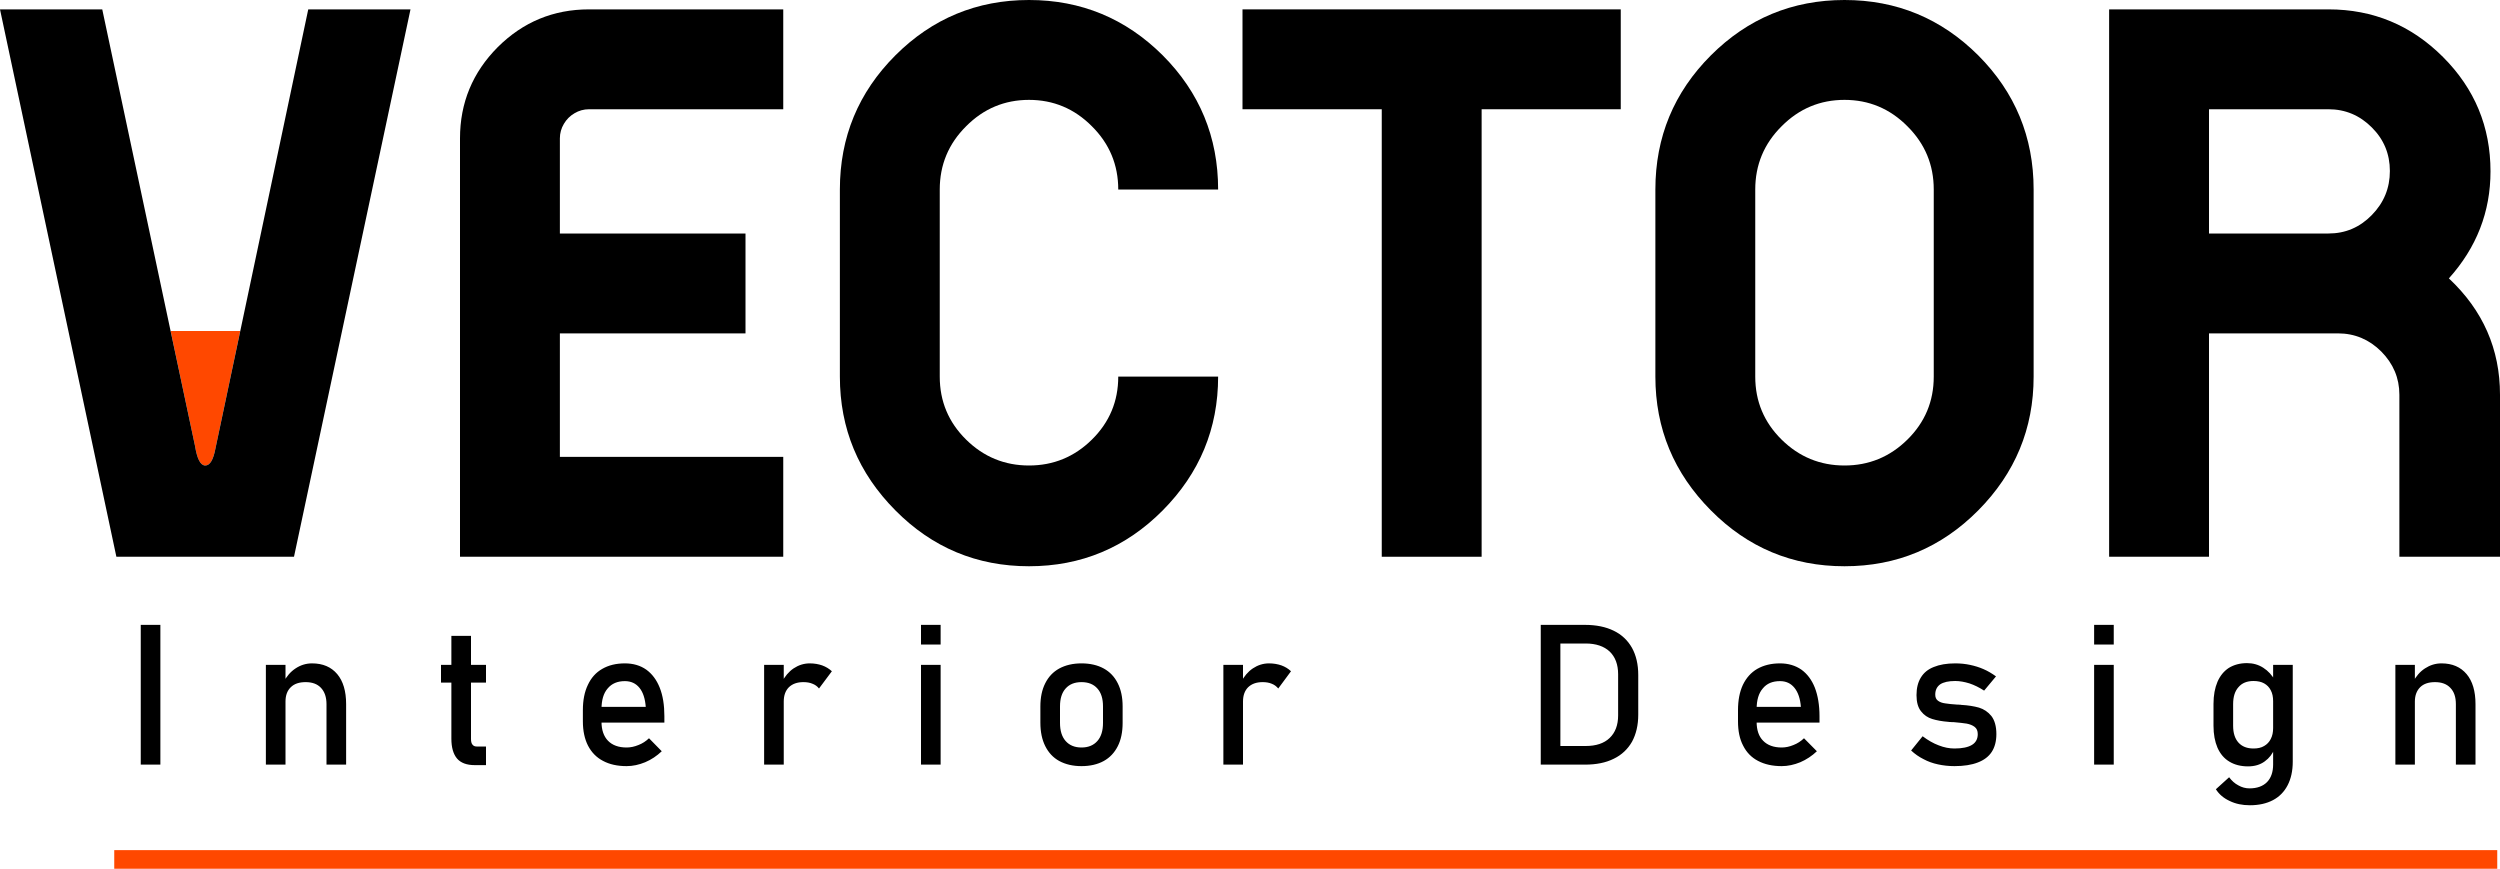
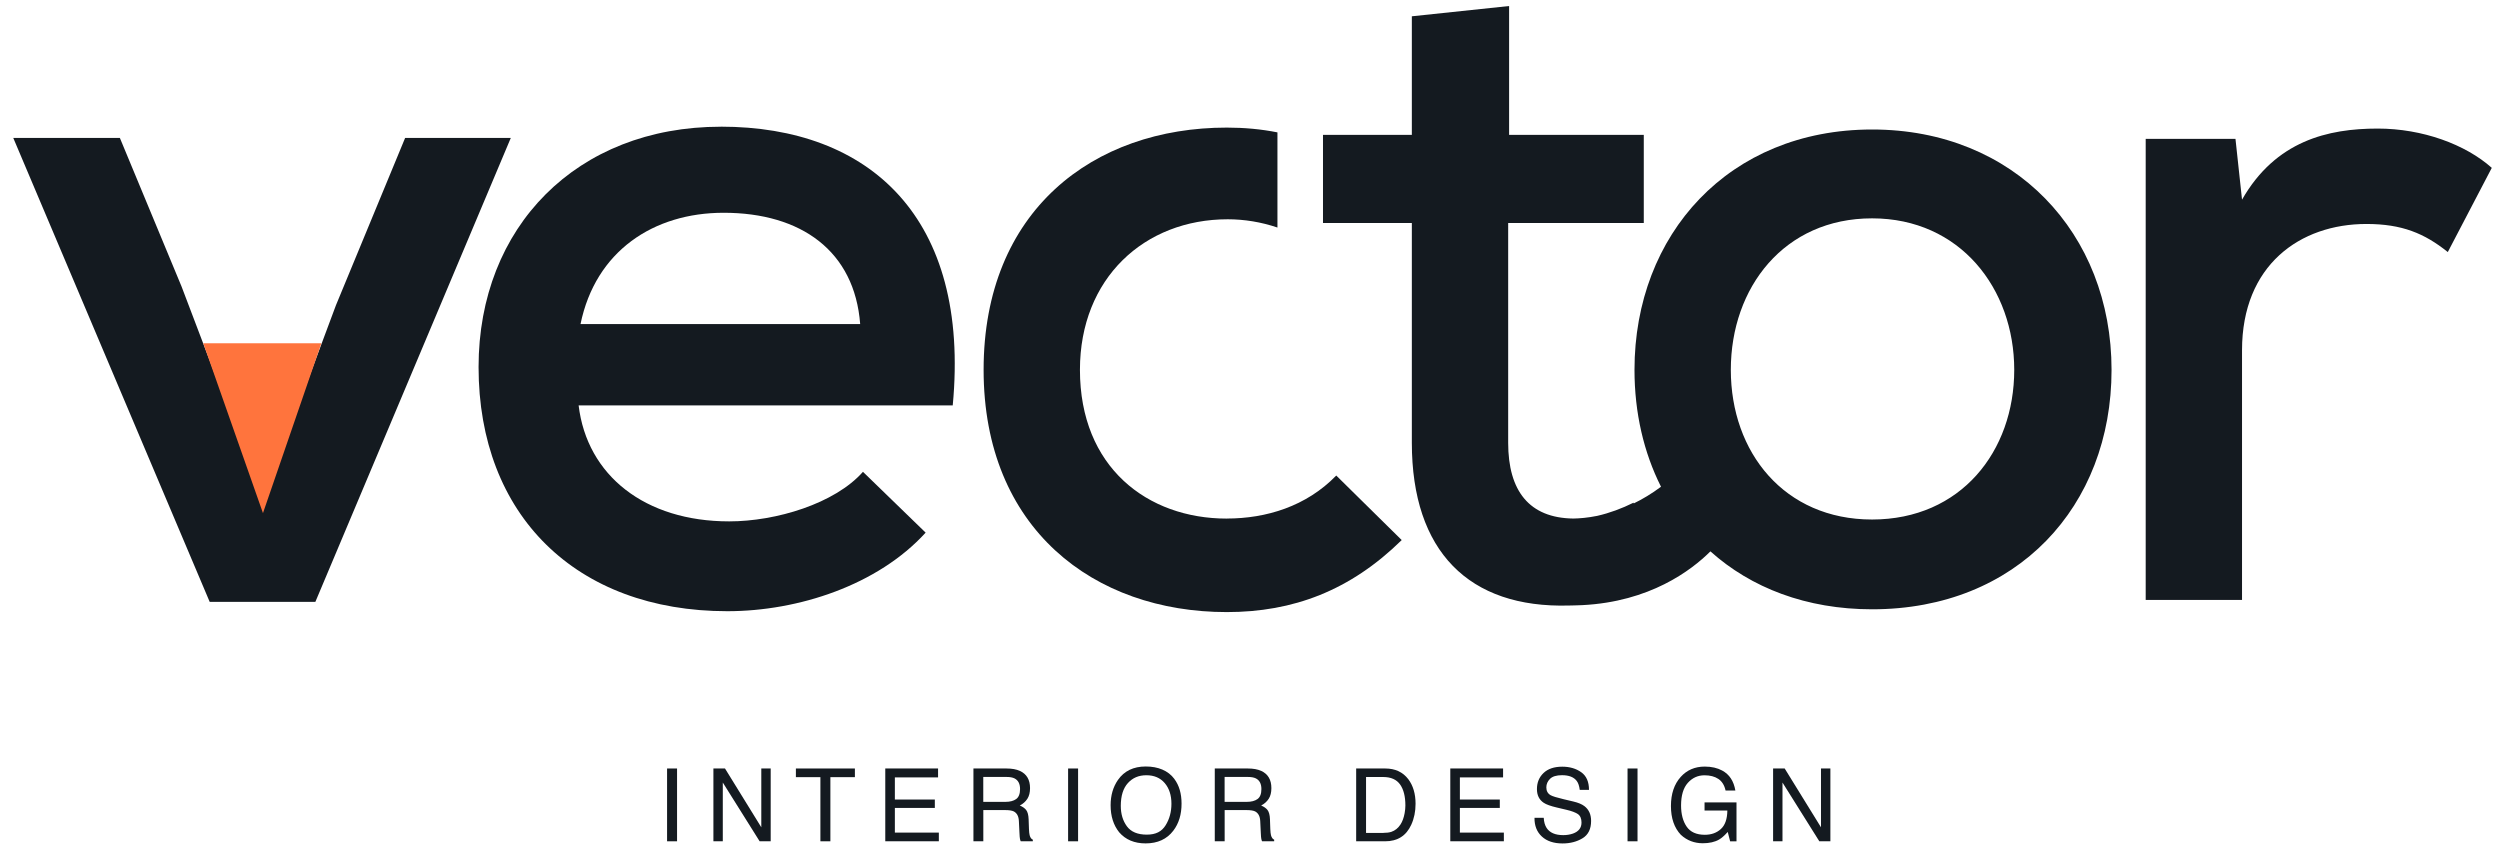
- <svg xmlns="http://www.w3.org/2000/svg" xml:space="preserve" width="200mm" height="69.5mm" version="1.1" style="shape-rendering:geometricPrecision; text-rendering:geometricPrecision; image-rendering:optimizeQuality; fill-rule:evenodd; clip-rule:evenodd" viewBox="0 0 20000 6950">
+ <svg xmlns="http://www.w3.org/2000/svg" viewBox="116.4 157.4 511 176" version="1.1" id="OBJECTS" style="max-height: 500px" width="511" height="176">
  <defs>
-     <style type="text/css">
-    
-     .fil2 {fill:#FF4800}
-     .fil1 {fill:black;fill-rule:nonzero}
-     .fil0 {fill:black;fill-rule:nonzero}
-    
-   </style>
+     <style>
+       .st0 {
+         fill: #141a20;
+       }
+ 
+       .st1 {
+         fill: #ff743d;
+       }
+     </style>
  </defs>
-   <g id="Capa_x0020_1">
-     <g id="_519305520">
-       <path class="fil0" d="M1283 6117l-157 0 0 -1118 157 0 0 1118zm844 -798l157 0 0 798 -157 0 0 -798zm485 315c0,-57 -15,-100 -44,-131 -29,-31 -70,-46 -123,-46 -51,0 -91,13 -119,41 -28,27 -42,65 -42,114l-16 -154c25,-48 57,-85 97,-111 39,-26 83,-40 131,-40 87,0 154,29 202,86 47,56 71,136 71,240l0 484 -157 0 0 -483zm1186 487c-65,0 -112,-18 -142,-53 -30,-36 -45,-89 -45,-158l0 -823 157 0 0 824c0,20 3,35 11,45 8,11 19,16 34,16l75 0 0 149 -90 0zm-270 -802l360 0 0 142 -360 0 0 -142zm1485 810c-74,0 -137,-14 -189,-42 -52,-27 -92,-68 -120,-122 -27,-53 -41,-118 -41,-194l0 -90c0,-79 13,-146 40,-202 26,-56 64,-99 115,-128 50,-29 110,-44 181,-44 67,0 124,17 171,50 47,34 83,82 108,145 25,63 37,139 37,227l0 52 -538 0 0 -126 389 0 0 0c-5,-65 -21,-116 -50,-152 -29,-36 -68,-54 -117,-54 -59,0 -105,19 -138,59 -33,38 -49,93 -49,165l0 101c0,66 18,117 52,152 35,36 85,54 149,54 32,0 63,-7 95,-20 31,-12 59,-30 84,-54l0 0 102 104 0 0c-39,37 -83,67 -133,88 -49,20 -98,31 -148,31zm1100 -810l157 0 0 798 -157 0 0 -798zm439 189c-13,-17 -31,-30 -52,-38 -21,-9 -45,-13 -73,-13 -50,0 -88,14 -116,41 -27,27 -41,65 -41,114l-16 -154c25,-47 56,-85 95,-111 39,-26 82,-40 129,-40 37,0 70,6 99,16 30,11 55,26 78,47l-103 138zm816 -509l157 0 0 157 -157 0 0 -157zm0 320l157 0 0 798 -157 0 0 -798zm1284 810c-69,0 -128,-14 -178,-41 -49,-27 -86,-67 -112,-119 -26,-52 -39,-114 -39,-188l0 -130c0,-72 13,-134 39,-185 26,-52 63,-91 112,-118 50,-27 109,-41 178,-41 69,0 129,14 178,41 49,27 86,66 112,118 26,51 39,113 39,185l0 132c0,73 -13,136 -39,187 -26,51 -63,91 -112,118 -49,27 -109,41 -178,41zm0 -149c55,0 97,-18 127,-52 30,-34 45,-82 45,-145l0 -132c0,-62 -15,-110 -45,-143 -30,-34 -72,-51 -127,-51 -55,0 -97,17 -127,51 -30,33 -45,81 -45,143l0 132c0,63 15,111 45,145 30,34 72,52 127,52zm1135 -661l157 0 0 798 -157 0 0 -798zm439 189c-14,-17 -31,-30 -52,-38 -21,-9 -45,-13 -73,-13 -50,0 -88,14 -116,41 -27,27 -41,65 -41,114l-16 -154c24,-47 56,-85 95,-111 39,-26 82,-40 129,-40 37,0 70,6 99,16 30,11 55,26 77,47l-102 138zm2206 460l253 0c83,0 147,-21 192,-64 45,-43 68,-103 68,-181l0 -329c0,-78 -23,-139 -68,-182 -45,-42 -109,-64 -192,-64l-253 0 0 -149 248 0c90,0 167,16 230,47 64,31 112,77 146,137 33,60 50,132 50,217l0 317c0,84 -17,156 -50,217 -34,59 -82,105 -146,136 -64,32 -141,47 -230,47l-248 0 0 -149zm-106 -969l157 0 0 1118 -157 0 0 -1118zm1928 1130c-74,0 -137,-14 -190,-42 -52,-27 -92,-68 -119,-122 -28,-53 -41,-118 -41,-194l0 -90c0,-79 13,-146 39,-202 27,-56 65,-99 115,-128 51,-29 111,-44 182,-44 66,0 123,17 171,50 47,34 83,82 108,145 24,63 37,139 37,227l0 52 -538 0 0 -126 389 0 0 0c-5,-65 -22,-116 -51,-152 -29,-36 -67,-54 -116,-54 -60,0 -106,19 -138,59 -33,38 -49,93 -49,165l0 101c0,66 17,117 52,152 35,36 85,54 149,54 31,0 63,-7 94,-20 31,-12 59,-30 84,-54l0 0 103 104 0 0c-39,37 -84,67 -133,88 -49,20 -99,31 -148,31zm1382 0c-47,0 -91,-5 -132,-14 -42,-9 -81,-23 -116,-42 -36,-18 -69,-41 -99,-69l0 0 92 -114 0 0c44,33 86,57 129,73 43,17 85,25 126,25 62,0 109,-10 140,-29 31,-19 46,-48 46,-86 0,-26 -8,-45 -25,-58 -17,-13 -38,-21 -63,-26 -25,-4 -61,-8 -106,-12 -4,0 -9,0 -13,0 -5,0 -9,-1 -14,-1 -2,0 -3,0 -6,0 -2,-1 -4,-1 -6,-1 -52,-4 -95,-12 -131,-23 -36,-11 -66,-31 -90,-62 -24,-30 -36,-73 -36,-129 0,-57 12,-104 35,-141 23,-38 57,-66 103,-84 46,-19 103,-29 172,-29 41,0 81,4 118,12 38,8 74,19 108,34 35,15 68,35 100,58l0 0 -95 114 0 0c-40,-26 -79,-45 -118,-58 -39,-12 -77,-19 -113,-19 -54,0 -94,9 -121,27 -26,19 -39,46 -39,82 0,22 7,38 22,49 15,11 34,18 58,21 23,4 55,7 98,10 3,0 6,0 9,0 4,0 7,1 11,1 2,0 3,0 5,0 1,0 3,0 4,1 56,3 104,11 143,22 39,12 72,34 99,67 26,34 40,82 40,145 0,57 -13,105 -37,142 -25,38 -62,66 -112,85 -49,19 -111,29 -186,29zm1117 -1130l157 0 0 157 -157 0 0 -157zm0 320l157 0 0 798 -157 0 0 -798zm1246 1123c-60,0 -114,-11 -161,-34 -48,-22 -85,-53 -111,-94l0 0 106 -96 0 0c21,28 45,50 74,65 28,16 58,24 89,24 60,0 107,-17 140,-50 32,-33 49,-80 49,-141l0 -797 157 0 0 774c0,74 -14,137 -41,189 -27,52 -66,92 -117,119 -51,27 -113,41 -185,41zm-15 -311c-58,0 -108,-13 -149,-38 -42,-25 -73,-62 -95,-111 -21,-49 -32,-107 -32,-176l0 -175c0,-69 11,-128 32,-177 21,-48 51,-85 91,-111 41,-25 89,-38 145,-38 48,0 91,12 130,37 39,25 71,59 95,104l-16 163c0,-34 -6,-63 -19,-87 -12,-24 -30,-42 -53,-55 -23,-13 -52,-19 -85,-19 -52,0 -92,16 -120,49 -29,32 -43,77 -43,136l0 173c0,58 14,103 43,135 28,31 68,47 120,47 33,0 62,-6 85,-20 23,-13 41,-32 53,-56 13,-25 19,-54 19,-88l10 168c-15,39 -41,73 -77,99 -37,27 -81,40 -134,40zm1179 -812l156 0 0 798 -156 0 0 -798zm484 315c0,-57 -14,-100 -44,-131 -29,-31 -70,-46 -123,-46 -51,0 -91,13 -119,41 -27,27 -42,65 -42,114l-16 -154c25,-48 57,-85 97,-111 40,-26 83,-40 132,-40 86,0 153,29 201,86 47,56 71,136 71,240l0 484 -157 0 0 -483z" />
-       <path class="fil1" d="M17874 1868l754 0c135,0 250,-49 346,-147 97,-99 145,-216 145,-353 0,-136 -48,-253 -145,-349 -96,-96 -211,-145 -346,-145l-956 0 0 994 202 0zm1717 359c273,256 409,566 409,931l0 1296 -805 0 0 -1296c0,-134 -49,-249 -145,-346 -96,-96 -212,-145 -346,-145l-1032 0 0 1787 -799 0 0 -4379 1755 0c357,0 662,127 916,381 254,254 380,559 380,915 0,323 -111,609 -333,856z" />
-       <path class="fil1" d="M15470 1516c0,-197 -70,-366 -211,-506 -140,-141 -308,-211 -503,-211 -195,0 -363,70 -503,211 -141,140 -211,309 -211,506l0 1497c0,197 70,365 211,504 140,138 308,207 503,207 195,0 363,-69 503,-207 141,-139 211,-307 211,-504l0 -1497zm799 1497c0,416 -148,772 -443,1070 -296,298 -652,447 -1070,447 -417,0 -774,-149 -1069,-447 -296,-298 -444,-654 -444,-1070l0 -1497c0,-419 148,-777 444,-1073 295,-295 652,-443 1069,-443 418,0 774,148 1070,443 295,296 443,654 443,1073l0 1497z" />
-       <polygon class="fil1" points="12966,75 12966,874 11853,874 11853,4454 11054,4454 11054,874 9940,874 9940,75 " />
-       <path class="fil1" d="M7729 3517c140,138 308,207 503,207 195,0 363,-69 503,-207 141,-139 211,-307 211,-504l799 0c0,416 -148,772 -443,1070 -296,298 -653,447 -1070,447 -417,0 -774,-149 -1069,-447 -296,-298 -444,-654 -444,-1070l0 -1497c0,-419 148,-777 444,-1073 295,-295 652,-443 1069,-443 417,0 774,148 1070,443 295,296 443,654 443,1073l-799 0c0,-197 -70,-366 -211,-506 -140,-141 -308,-211 -503,-211 -195,0 -363,70 -503,211 -141,140 -211,309 -211,506l0 1497c0,197 70,365 211,504z" />
-       <path class="fil1" d="M4712 874c-42,0 -81,11 -116,32 -36,21 -64,49 -85,85 -21,35 -32,74 -32,116l0 761 1485 0 0 799 -1485 0 0 988 1787 0 0 799 -2586 0 0 -3347c0,-285 101,-528 302,-730 202,-201 445,-302 730,-302l1554 0 0 799 -1554 0z" />
-       <path class="fil2" d="M1365 2648l557 0 -198 938c-17,92 -44,138 -82,138 -38,0 -65,-52 -82,-157l-195 -919z" />
-       <path class="fil1" d="M2466 75l818 0 -932 4379 -1421 0c-311,-1459 -621,-2919 -931,-4379l818 0 742 3492c17,105 44,157 82,157 38,0 65,-46 82,-138l742 -3511z" />
-       <rect class="fil2" x="914" y="6801" width="19064" height="149" />
-     </g>
+   <g>
+     <polygon points="199.21 185.59 185.06 219.81 170.15 259.77 153.52 215.99 140.9 185.59 119.11 185.59 159.26 280.42 180.86 280.42 220.81 185.59 199.21 185.59" class="st0" />
+     <path d="M263.74,183.3c-29.44,0-49.52,20.46-49.52,49.13,0,30.21,19.88,49.9,50.85,49.9,14.53,0,30.78-5.35,40.53-16.06l-12.81-12.43c-5.74,6.5-17.78,10.13-27.34,10.13-17.21,0-29.06-9.37-30.78-23.71h76.47c3.63-38.43-17.02-56.97-47.41-56.97ZM235.06,223.64c3.06-14.91,14.91-22.75,29.25-22.75,15.87,0,26.77,7.84,27.91,22.75h-57.16Z" class="st0" />
+     <path d="M499.05,183.87c-29.25,0-48.56,21.41-48.56,49.13,0,8.79,1.9,16.9,5.42,23.89-1.9,1.42-3.77,2.53-5.57,3.41l-.05-.15c-2.34,1.17-4.9,2.12-7.41,2.69-1.97.4-3.64.53-4.89.55-9-.11-13.32-5.63-13.32-15.48v-44.93h27.72v-18.01h-27.53v-26.34l-19.88,2.1v24.24h-18.16v18.01h18.16v44.93c0,22.18,11.66,33.84,32.12,33.26.3,0,.59-.02.89-.02.24,0,.47-.01.71-.02.37-.01.74-.02,1.11-.04,13.8-.69,22.26-7.07,26.2-10.99,8.3,7.44,19.59,11.84,33.05,11.84,29.63,0,48.94-21.03,48.94-48.94s-19.88-49.13-48.94-49.13ZM499.05,263.59c-17.97,0-28.87-13.76-28.87-30.59s10.9-30.97,28.87-30.97,29.06,14.34,29.06,30.97-10.9,30.59-29.06,30.59Z" class="st0" />
+     <path d="M602.39,183.68c-10.13,0-20.84,2.49-27.72,14.53l-1.34-12.43h-18.35v94.25h19.69v-51.04c0-17.4,11.85-25.81,25.43-25.81,7.26,0,11.85,1.91,16.63,5.74l8.99-17.21c-5.35-4.78-14.15-8.03-23.32-8.03Z" class="st0" />
+     <path d="M367.16,263.4c-16.25,0-30.02-10.51-30.02-30.4,0-18.74,13.19-30.78,30.21-30.78,3.38,0,6.84.56,10.16,1.69v-19.45c-3.31-.66-6.75-.98-10.35-.98-27.34,0-49.71,17.01-49.71,49.51s22.56,49.52,49.71,49.52c13.57,0,25.24-4.4,35.75-14.72l-13.38-13.19c-6.12,6.31-14.34,8.79-22.37,8.79Z" class="st0" />
+   </g>
+   <polygon points="157.95 227.57 170.15 262.28 182.09 227.57 157.95 227.57" class="st1" />
+   <g>
+     <path d="M252.75,314.48h2.04v14.88h-2.04v-14.88Z" class="st0" />
+     <path d="M262.21,314.48h2.38l7.42,12.02v-12.02h1.92v14.88h-2.26l-7.53-12.01v12.01h-1.92v-14.88Z" class="st0" />
+     <path d="M291.14,314.48v1.77h-5.01v13.11h-2.04v-13.11h-5.01v-1.77h12.06Z" class="st0" />
+     <path d="M297.34,314.48h10.8v1.82h-8.83v4.52h8.17v1.72h-8.17v5.04h8.99v1.77h-10.95v-14.88Z" class="st0" />
+     <path d="M315.37,314.48h6.76c1.11,0,2.03.17,2.75.5,1.37.63,2.06,1.81,2.06,3.51,0,.89-.18,1.62-.55,2.19s-.88,1.02-1.54,1.37c.58.24,1.02.55,1.31.93.29.38.46,1.01.49,1.87l.07,2c.02.57.07.99.14,1.27.12.47.34.78.65.91v.33h-2.47c-.07-.13-.12-.29-.16-.5-.04-.2-.08-.59-.1-1.17l-.12-2.48c-.05-.97-.4-1.62-1.05-1.96-.37-.18-.96-.27-1.76-.27h-4.46v6.38h-2.02v-14.88ZM321.92,321.3c.92,0,1.65-.19,2.18-.57s.8-1.06.8-2.05c0-1.06-.37-1.78-1.12-2.17-.4-.2-.94-.3-1.61-.3h-4.79v5.09h4.53Z" class="st0" />
+     <path d="M334.72,314.48h2.04v14.88h-2.04v-14.88Z" class="st0" />
+     <path d="M356.43,316.61c.99,1.32,1.48,3,1.48,5.05,0,2.22-.56,4.07-1.69,5.54-1.32,1.73-3.21,2.59-5.66,2.59-2.29,0-4.09-.76-5.4-2.27-1.17-1.46-1.75-3.3-1.75-5.53,0-2.01.5-3.73,1.5-5.17,1.28-1.84,3.18-2.75,5.69-2.75s4.57.84,5.83,2.53ZM354.65,326.09c.79-1.27,1.19-2.74,1.19-4.4,0-1.75-.46-3.16-1.37-4.23-.92-1.07-2.17-1.6-3.75-1.6s-2.8.53-3.77,1.59c-.97,1.06-1.46,2.62-1.46,4.68,0,1.65.42,3.04,1.25,4.17s2.19,1.7,4.06,1.7,3.06-.64,3.85-1.91Z" class="st0" />
+     <path d="M364.7,314.48h6.76c1.11,0,2.03.17,2.75.5,1.37.63,2.06,1.81,2.06,3.51,0,.89-.18,1.62-.55,2.19s-.88,1.02-1.54,1.37c.58.24,1.02.55,1.31.93.29.38.46,1.01.49,1.87l.07,2c.02.57.07.99.14,1.27.12.47.34.78.65.91v.33h-2.47c-.07-.13-.12-.29-.16-.5-.04-.2-.08-.59-.1-1.17l-.12-2.48c-.05-.97-.4-1.62-1.05-1.96-.37-.18-.96-.27-1.76-.27h-4.46v6.38h-2.02v-14.88ZM371.25,321.3c.92,0,1.65-.19,2.18-.57s.8-1.06.8-2.05c0-1.06-.37-1.78-1.12-2.17-.4-.2-.94-.3-1.61-.3h-4.79v5.09h4.53Z" class="st0" />
+     <path d="M393.6,314.48h5.95c2.02,0,3.59.73,4.7,2.18.99,1.31,1.49,2.99,1.49,5.03,0,1.58-.29,3.01-.88,4.29-1.03,2.26-2.81,3.38-5.33,3.38h-5.93v-14.88ZM399.15,327.64c.67,0,1.21-.07,1.64-.21.77-.26,1.39-.77,1.88-1.52.39-.6.67-1.37.84-2.31.1-.56.15-1.08.15-1.56,0-1.84-.36-3.28-1.08-4.29s-1.87-1.53-3.46-1.53h-3.5v11.43h3.52Z" class="st0" />
+     <path d="M412.83,314.48h10.8v1.82h-8.83v4.52h8.16v1.72h-8.16v5.04h8.99v1.77h-10.95v-14.88Z" class="st0" />
+     <path d="M431.94,324.56c.04.84.24,1.53.58,2.06.64.99,1.78,1.48,3.41,1.48.73,0,1.39-.11,1.99-.32,1.16-.42,1.74-1.17,1.74-2.25,0-.81-.25-1.39-.74-1.73-.5-.34-1.28-.63-2.34-.88l-1.95-.46c-1.28-.3-2.18-.62-2.71-.98-.92-.62-1.37-1.55-1.37-2.79,0-1.34.45-2.43,1.35-3.29s2.18-1.29,3.83-1.29c1.52,0,2.81.38,3.87,1.13,1.06.75,1.59,1.96,1.59,3.61h-1.89c-.1-.8-.3-1.41-.62-1.83-.59-.78-1.59-1.17-3-1.17-1.14,0-1.96.25-2.46.75-.5.5-.75,1.08-.75,1.74,0,.73.29,1.26.88,1.6.39.22,1.26.49,2.62.81l2.02.48c.98.23,1.73.54,2.26.94.92.7,1.37,1.71,1.37,3.03,0,1.65-.58,2.83-1.75,3.54-1.17.71-2.53,1.06-4.08,1.06-1.8,0-3.22-.47-4.24-1.42-1.02-.94-1.52-2.21-1.5-3.82h1.89Z" class="st0" />
+     <path d="M449.07,314.48h2.04v14.88h-2.04v-14.88Z" class="st0" />
+     <path d="M468.43,314.91c1.46.78,2.35,2.14,2.68,4.08h-2c-.24-1.09-.73-1.88-1.48-2.38-.75-.5-1.69-.74-2.83-.74-1.35,0-2.49.52-3.41,1.55s-1.38,2.57-1.38,4.62c0,1.77.38,3.21,1.14,4.32.76,1.11,2,1.67,3.72,1.67,1.32,0,2.41-.39,3.27-1.17.86-.78,1.31-2.04,1.33-3.78h-4.66v-1.67h6.53v7.96h-1.3l-.49-1.92c-.67.75-1.27,1.27-1.78,1.56-.87.5-1.98.75-3.32.75-1.73,0-3.22-.57-4.47-1.71-1.36-1.43-2.04-3.4-2.04-5.9s.67-4.47,2-5.95c1.26-1.4,2.9-2.11,4.91-2.11,1.38,0,2.57.27,3.57.81Z" class="st0" />
+     <path d="M478.81,314.48h2.38l7.42,12.02v-12.02h1.92v14.88h-2.26l-7.53-12.01v12.01h-1.92v-14.88Z" class="st0" />
  </g>
</svg>
